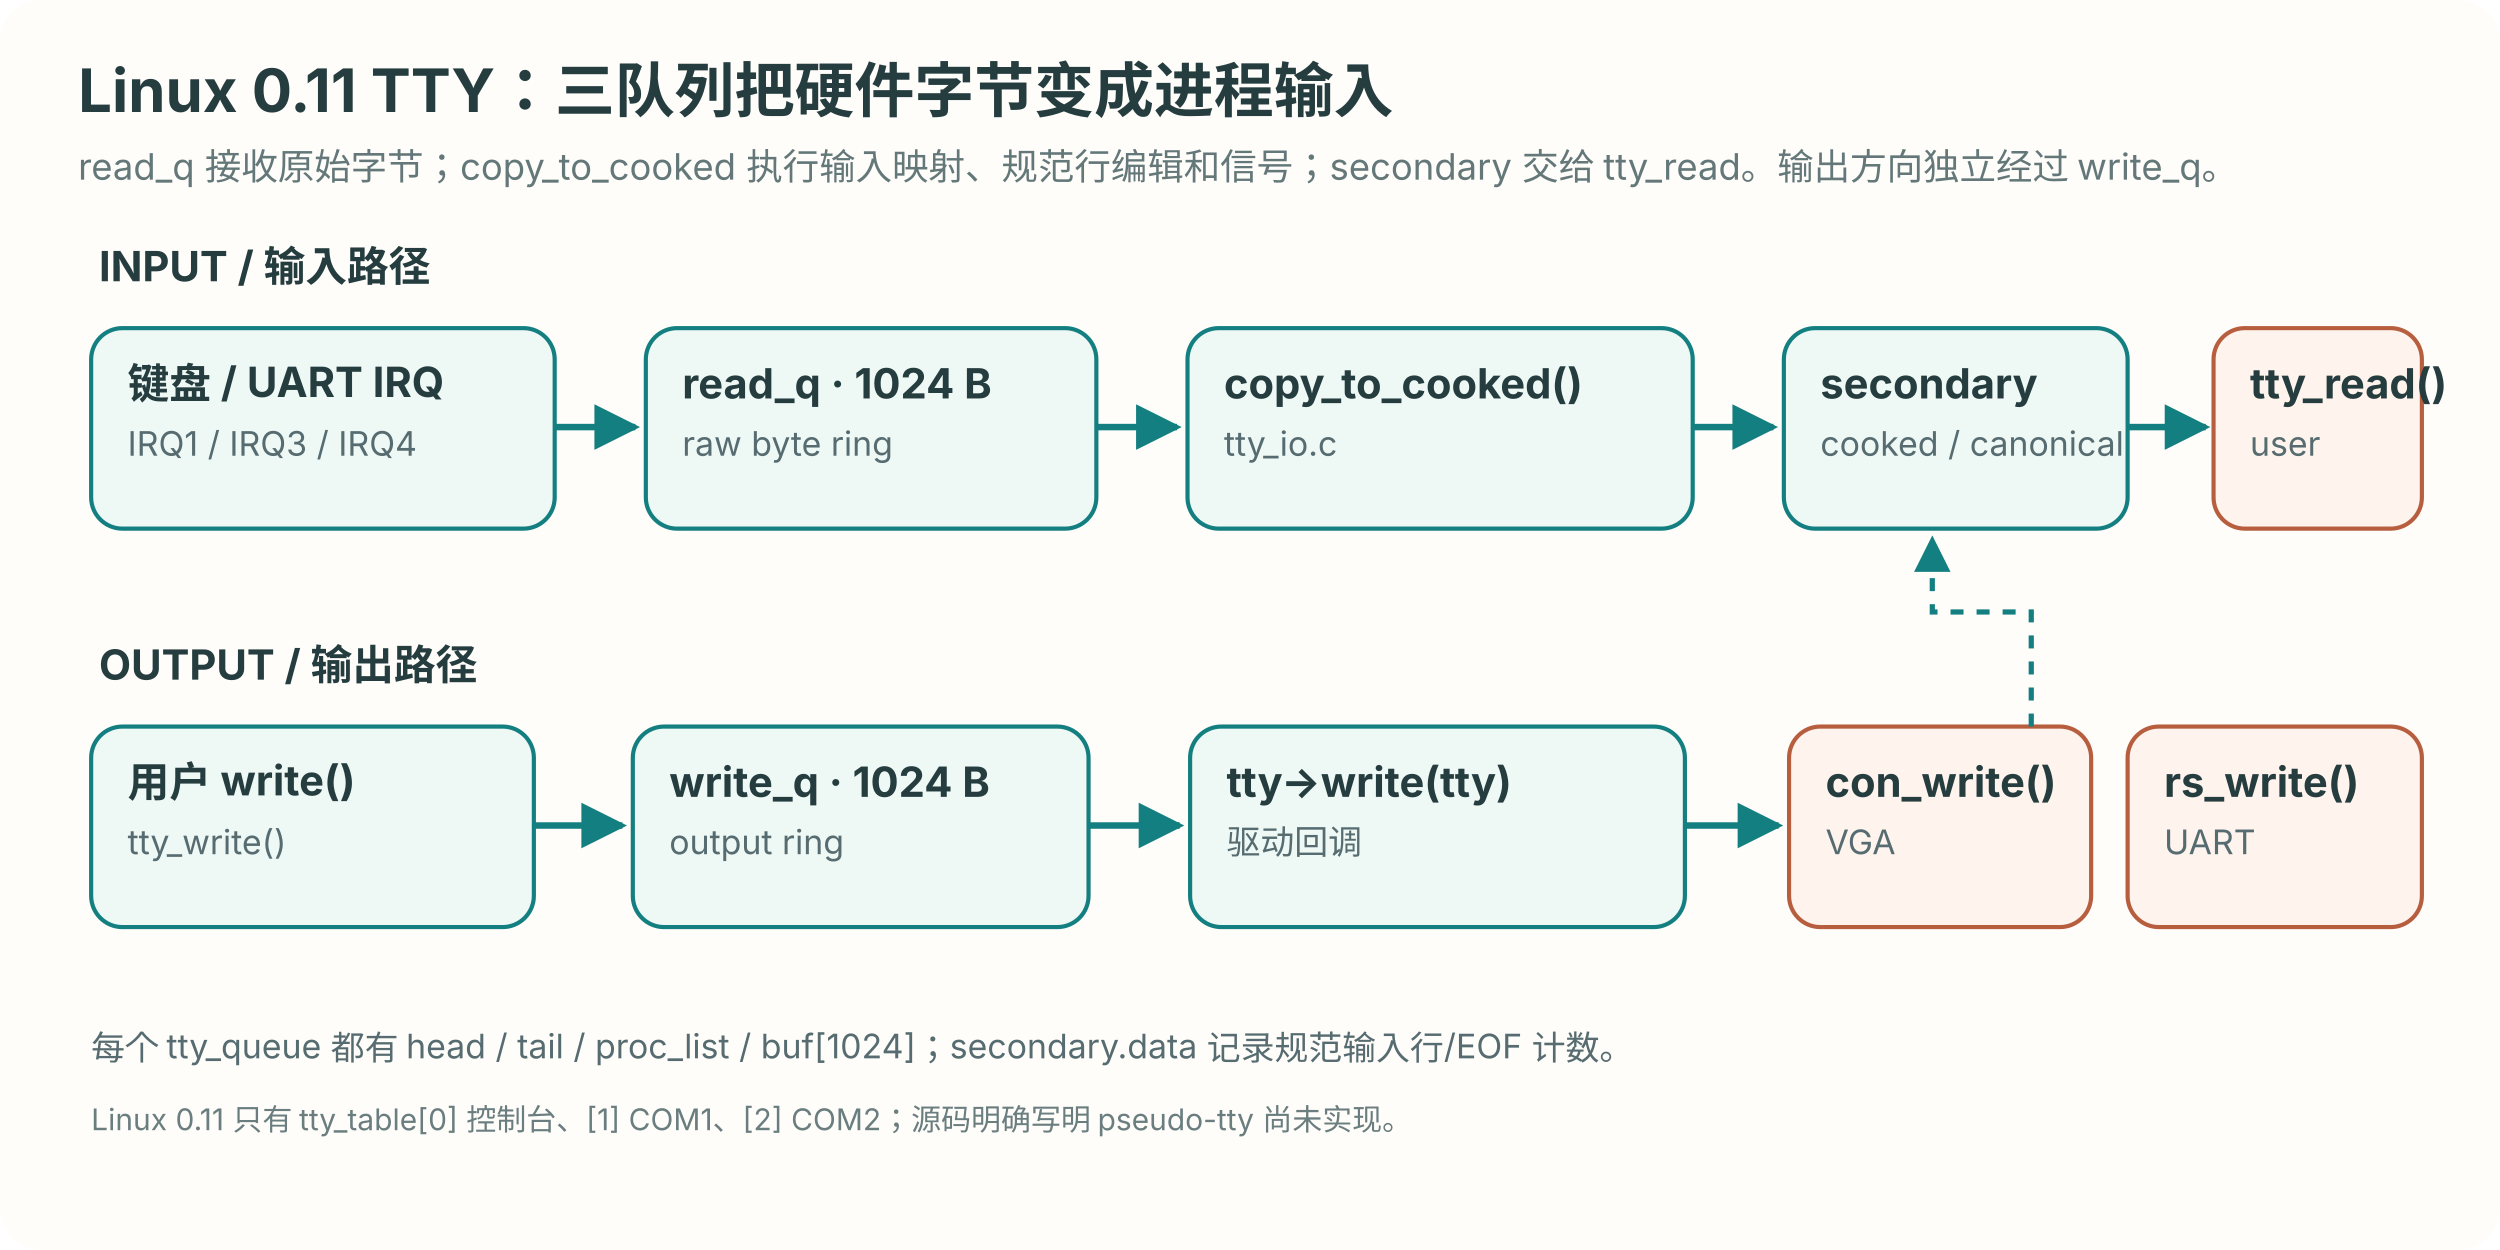
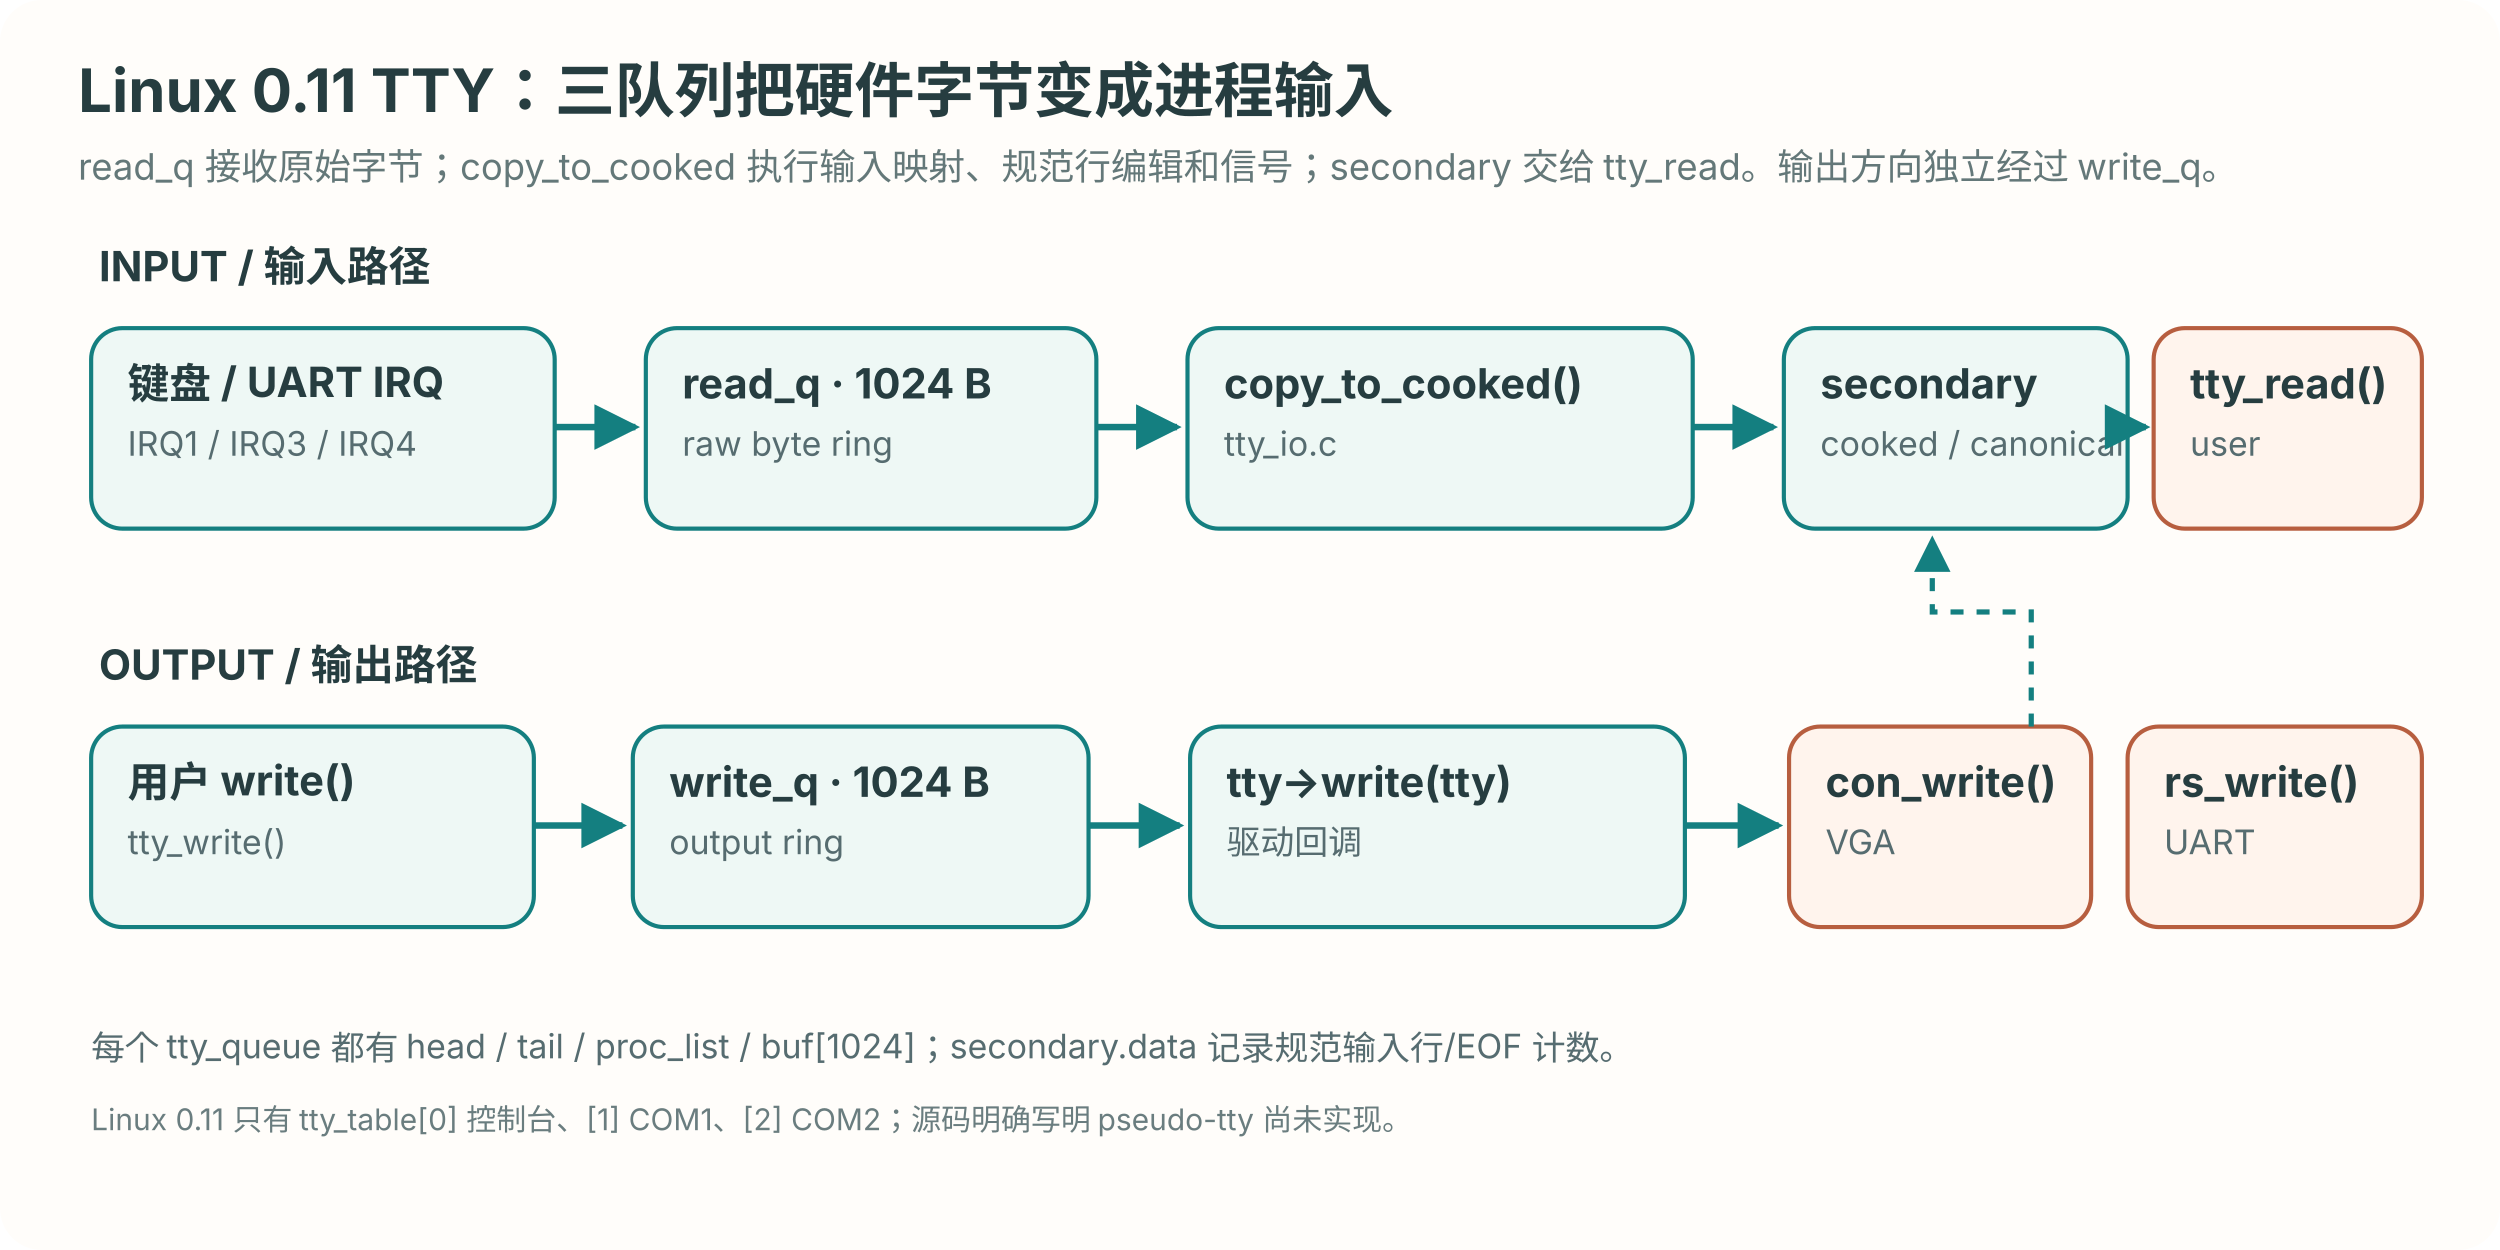
<svg xmlns="http://www.w3.org/2000/svg" width="960" height="480" viewBox="0 0 960 480" role="img" aria-labelledby="svg-title svg-desc">
  <defs>
    <marker id="arr" viewBox="0 0 10 10" refX="9" refY="5" markerWidth="7" markerHeight="7" orient="auto">
      <path d="M0 0L10 5L0 10Z" fill="#147f80" />
    </marker>
    <marker id="warn" viewBox="0 0 10 10" refX="9" refY="5" markerWidth="7" markerHeight="7" orient="auto">
      <path d="M0 0L10 5L0 10Z" fill="#b75e3f" />
    </marker>
  </defs>
  <style>text{font-family:system-ui,-apple-system,"PingFang SC","Microsoft YaHei",sans-serif;fill:#263d40}.title{font-size:23px;font-weight:750}.sub{font-size:14px;fill:#647879}.node{font-size:16px;font-weight:720}.detail{font-size:13px;fill:#566c70}.tiny{font-size:11.5px;fill:#6a7d7f}.line{fill:none;stroke:#147f80;stroke-width:2.5;marker-end:url(#arr)}.warnline{fill:none;stroke:#b75e3f;stroke-width:2.5;marker-end:url(#warn)}.teal{fill:#eef8f5;stroke:#147f80;stroke-width:1.6}.sand{fill:#fff4ed;stroke:#b75e3f;stroke-width:1.6}.slate{fill:#f2f5f6;stroke:#789094;stroke-width:1.4}</style>
  <rect width="960" height="480" rx="16" fill="#fffdfa" />
  <text x="30" y="43" class="title">Linux 0.11 TTY：三队列把硬件字节变成进程输入</text>
  <text x="30" y="69" class="sub">read_q 接收原始字节；copy_to_cooked 执行输入映射、规范行编辑和信号；secondary 交给 tty_read。输出方向独立经过 write_q。</text>
  <text x="38" y="108" class="node">INPUT / 输入路径</text>
  <rect x="35" y="126" width="178" height="77" rx="12" class="teal" />
  <text x="49" y="153" class="node">键盘 / UART IRQ</text>
  <text x="49" y="175" class="detail">IRQ1 / IRQ3 / IRQ4</text>
  <path d="M213 164L244 164" class="line" />
  <rect x="248" y="126" width="173" height="77" rx="12" class="teal" />
  <text x="262" y="153" class="node">read_q · 1024 B</text>
  <text x="262" y="175" class="detail">raw byte ring</text>
  <path d="M421 164L452 164" class="line" />
  <rect x="456" y="126" width="194" height="77" rx="12" class="teal" />
  <text x="470" y="153" class="node">copy_to_cooked()</text>
  <text x="470" y="175" class="detail">tty_io.c</text>
  <path d="M650 164L681 164" class="line" />
  <rect x="685" y="126" width="132" height="77" rx="12" class="teal" />
  <text x="699" y="153" class="node">secondary</text>
  <text x="699" y="175" class="detail">cooked / canonical</text>
-   <path d="M817 164L847 164" class="line" />
-   <rect x="850" y="126" width="80" height="77" rx="12" class="sand" />
-   <text x="864" y="153" class="node">tty_read()</text>
-   <text x="864" y="175" class="detail">user</text>
+   <path d="M817 164L824 164" class="line" />
+   <rect x="827" y="126" width="103" height="77" rx="12" class="sand" />
+   <text x="841" y="153" class="node">tty_read()</text>
+   <text x="841" y="175" class="detail">user</text>
  <text x="38" y="261" class="node">OUTPUT / 输出路径</text>
  <rect x="35" y="279" width="170" height="77" rx="12" class="teal" />
  <text x="49" y="306" class="node">用户 write()</text>
  <text x="49" y="328" class="detail">tty_write()</text>
  <path d="M205 317L239 317" class="line" />
  <rect x="243" y="279" width="175" height="77" rx="12" class="teal" />
  <text x="257" y="306" class="node">write_q · 1024 B</text>
  <text x="257" y="328" class="detail">output ring</text>
  <path d="M418 317L453 317" class="line" />
  <rect x="457" y="279" width="190" height="77" rx="12" class="teal" />
  <text x="471" y="306" class="node">tty-&gt;write(tty)</text>
  <text x="471" y="328" class="detail">驱动回调</text>
  <path d="M647 317L683 317" class="line" />
  <rect x="687" y="279" width="116" height="77" rx="12" class="sand" />
  <text x="701" y="306" class="node">con_write()</text>
  <text x="701" y="328" class="detail">VGA</text>
  <rect x="817" y="279" width="113" height="77" rx="12" class="sand" />
  <text x="831" y="306" class="node">rs_write()</text>
  <text x="831" y="328" class="detail">UART</text>
  <path d="M780 279V235H742V207" fill="none" stroke="#147f80" stroke-width="2" stroke-dasharray="5 5" marker-end="url(#arr)" />
  <text x="35" y="407" class="detail">每个 tty_queue 都有 head / tail / proc_list / buf[1024]；secondary.data 记录规范输入行/EOF 计数。</text>
  <text x="35" y="434" class="tiny">Linux 0.11 只有 tty_table[0] 控制台、[1] COM1、[2] COM2；源码明确写明 pseudo-tty 尚未实现。</text>
</svg>
